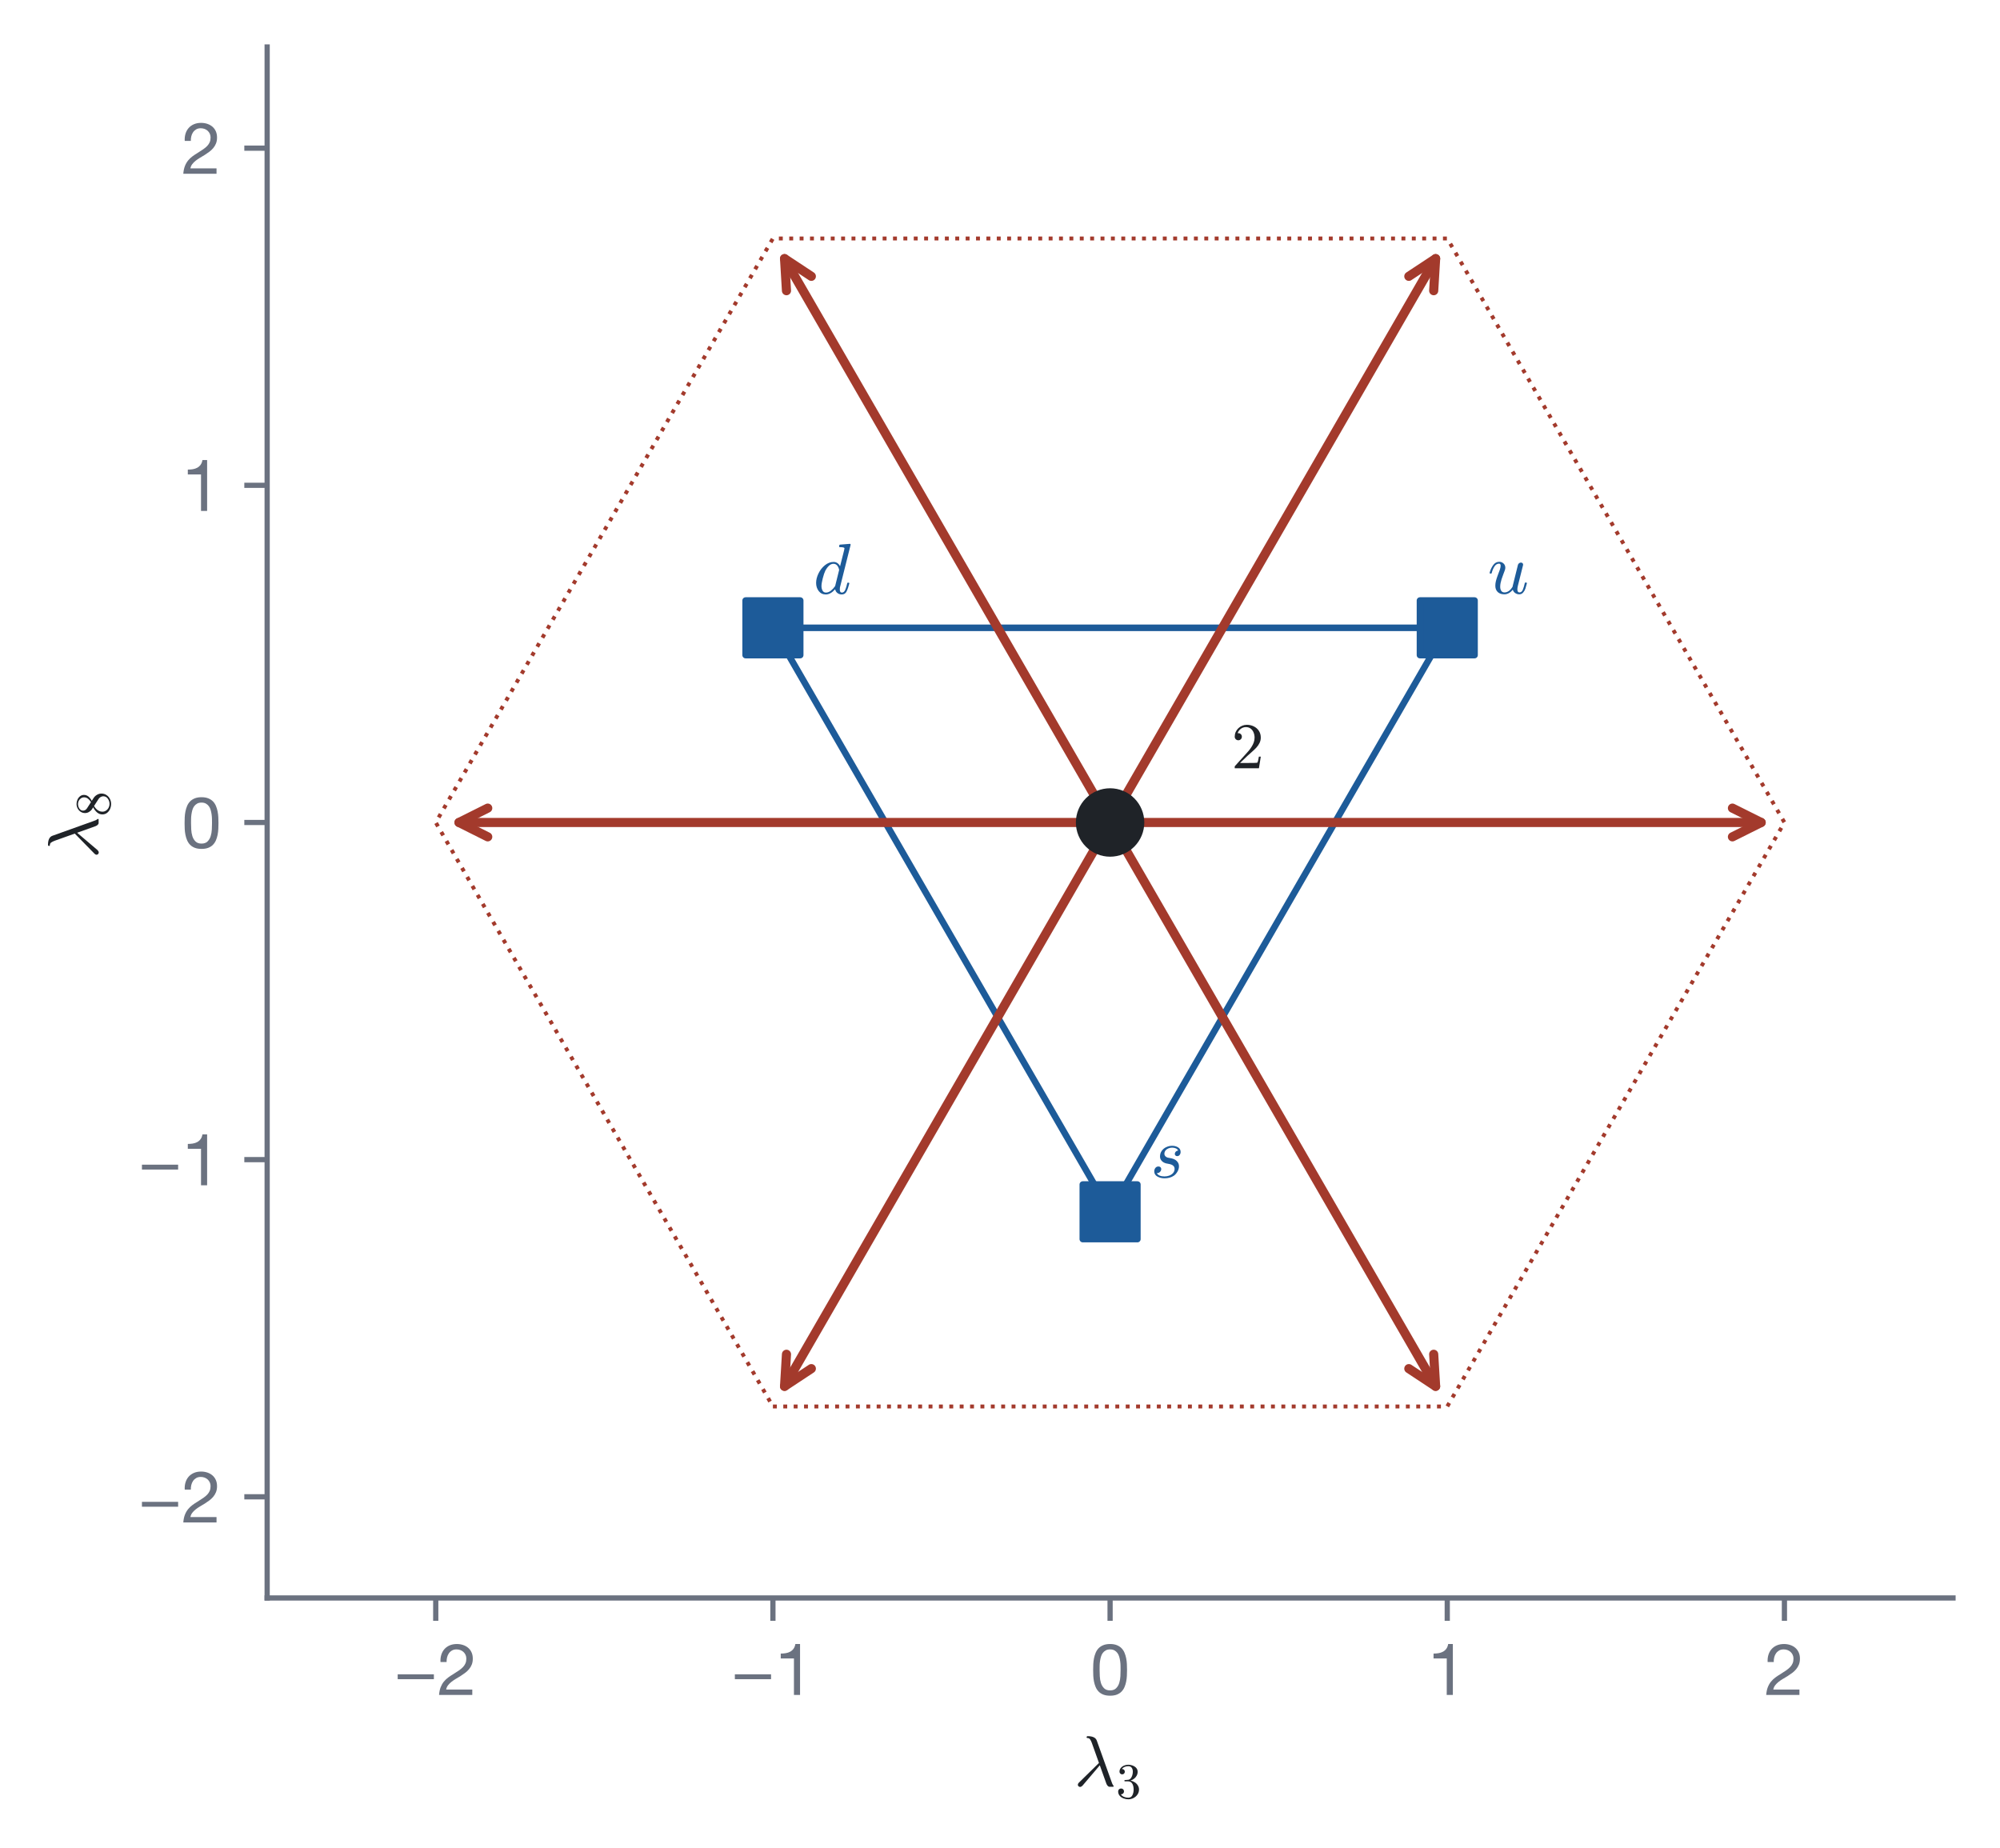
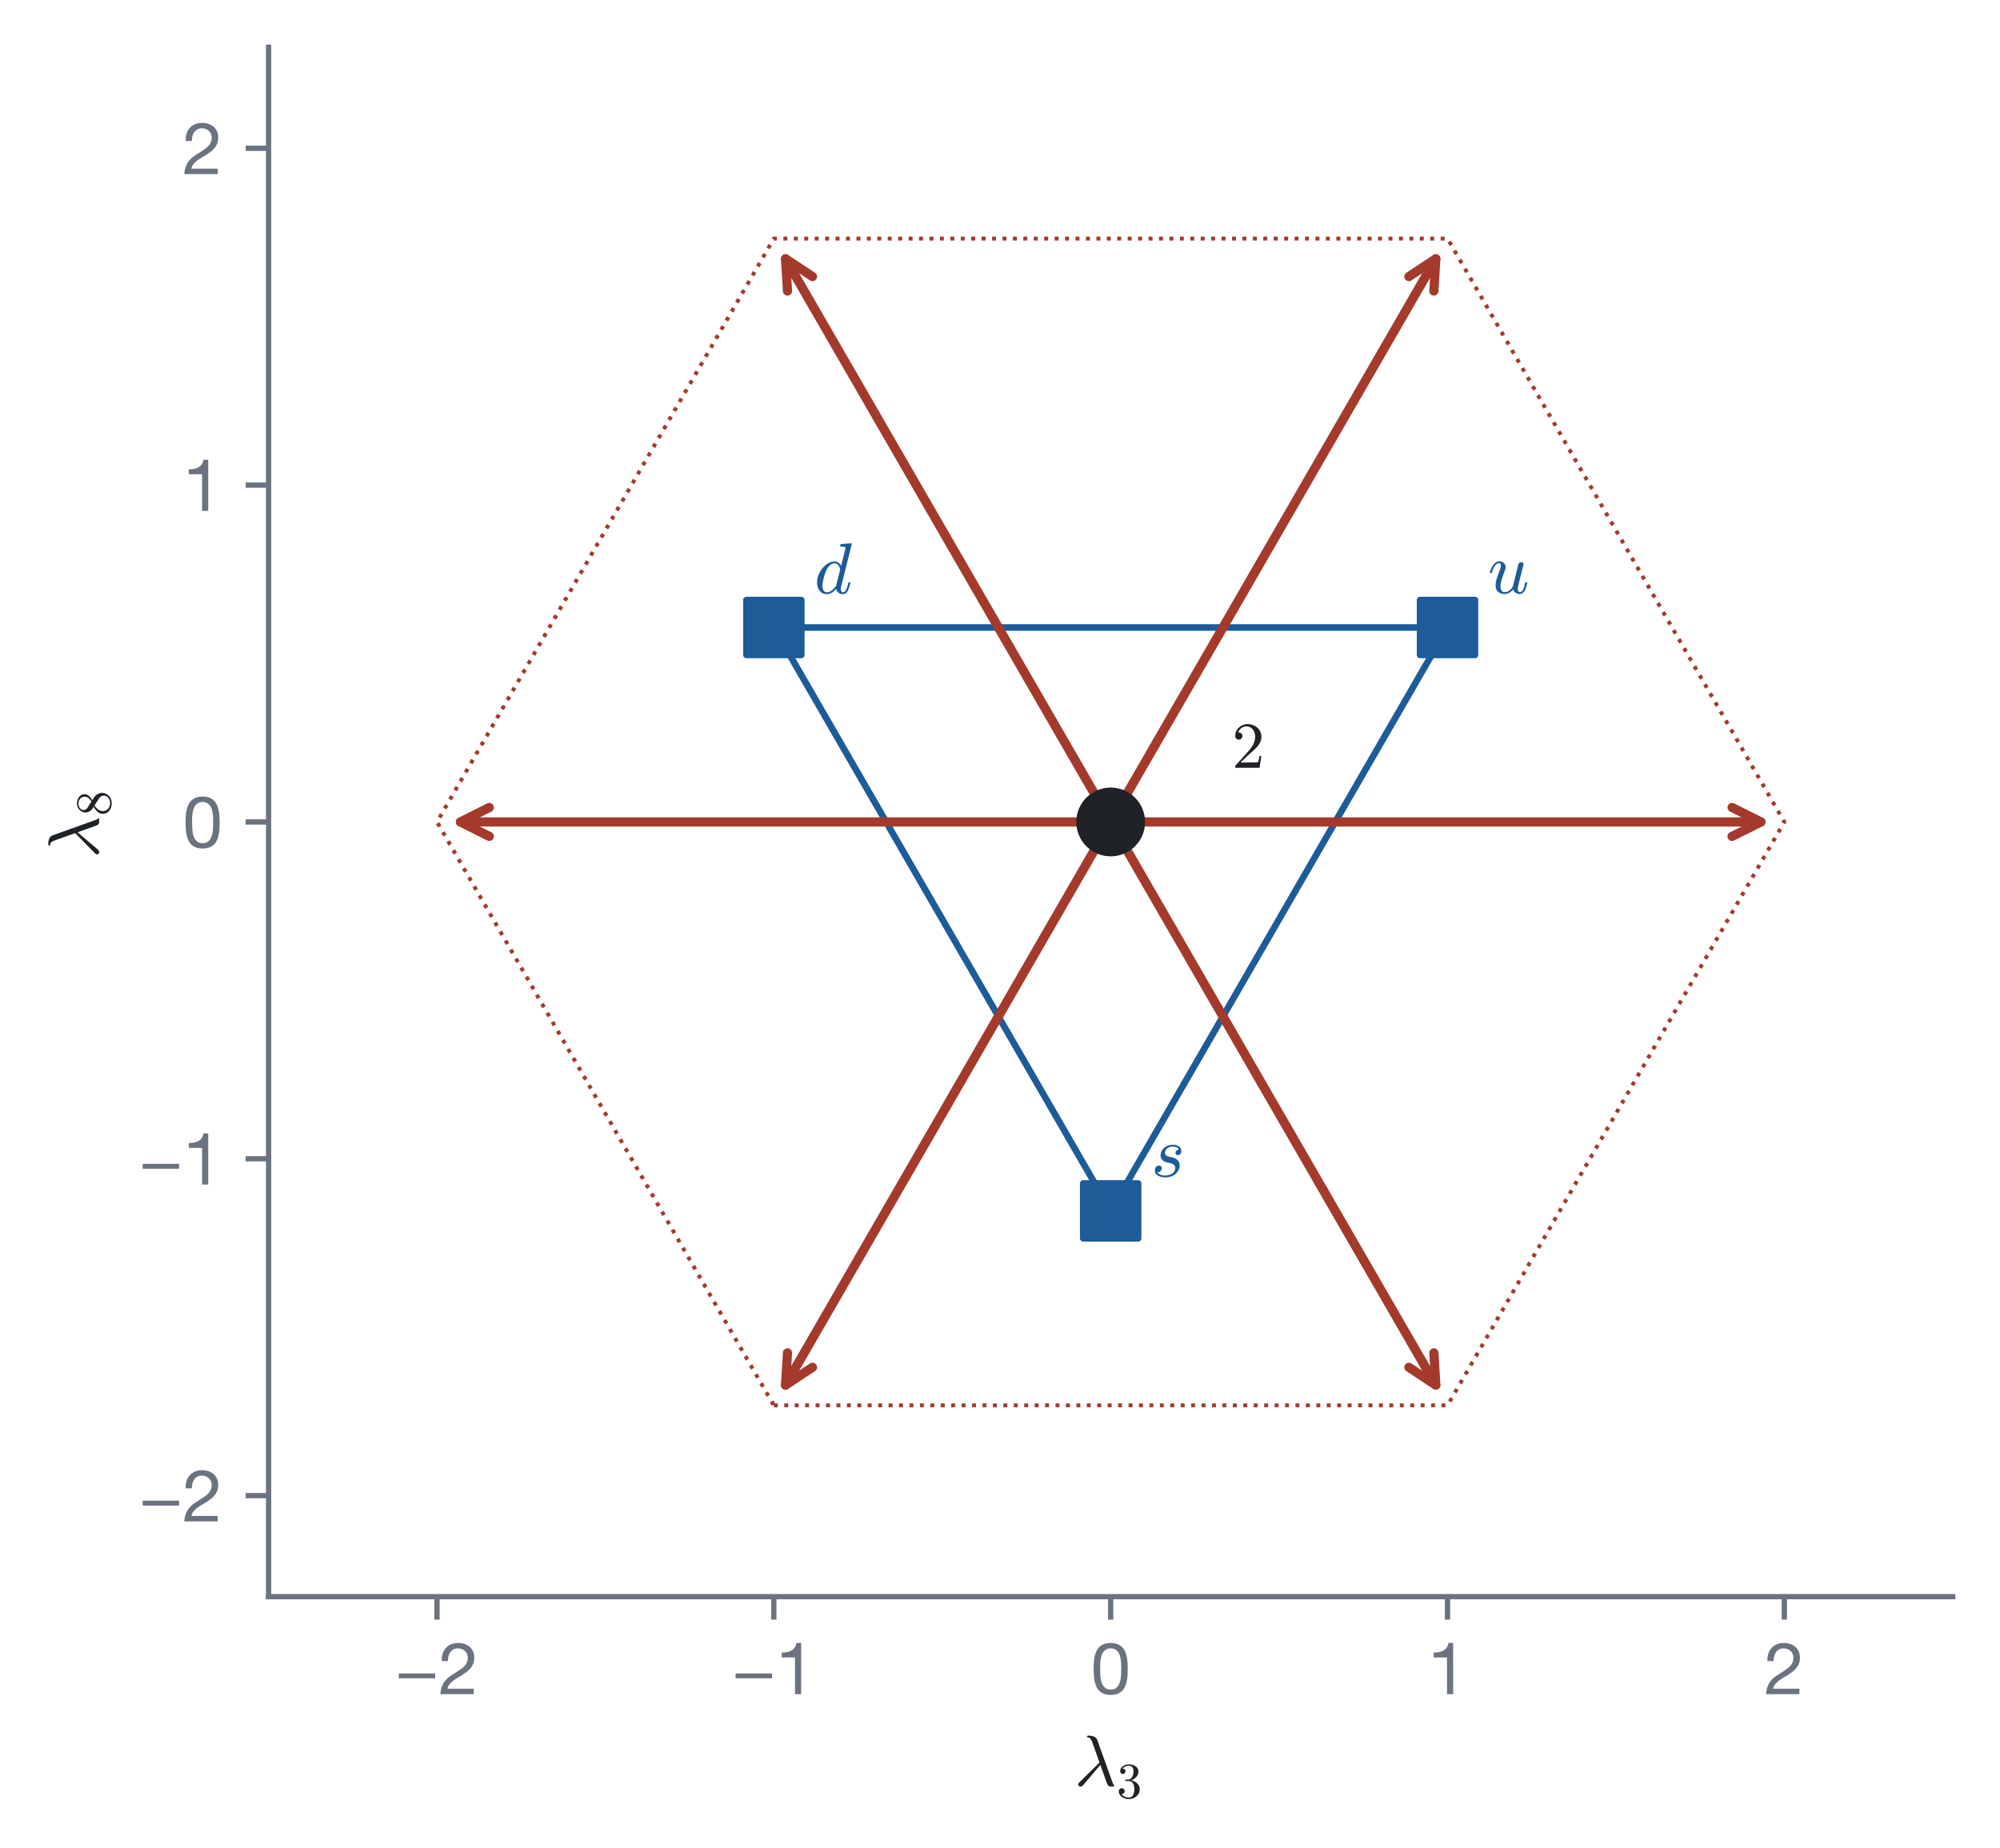
- <svg xmlns="http://www.w3.org/2000/svg" xmlns:xlink="http://www.w3.org/1999/xlink" width="306.464pt" height="283.104pt" viewBox="0 0 306.464 283.104" version="1.1">
+ <svg xmlns="http://www.w3.org/2000/svg" xmlns:xlink="http://www.w3.org/1999/xlink" width="304.817pt" height="281.589pt" viewBox="0 0 304.817 281.589" version="1.1">
  <defs>
    <style type="text/css">*{stroke-linejoin: round; stroke-linecap: butt}</style>
  </defs>
  <g id="figure_1">
    <g id="patch_1">
-       <path d="M 0 283.104  L 306.464 283.104  L 306.464 0  L 0 0  L 0 283.104  z " style="fill: none" />
+       <path d="M 0 281.589  L 304.817 281.589  L 304.817 0  L 0 0  L 0 281.589  z " style="fill: none" />
    </g>
    <g id="axes_1">
      <g id="patch_2">
-         <path d="M 40.937 244.86  L 299.264 244.86  L 299.264 7.2  L 40.937 7.2  L 40.937 244.86  z " style="fill: none" />
+         <path d="M 40.937 243.345  L 297.617 243.345  L 297.617 7.2  L 40.937 7.2  L 40.937 243.345  z " style="fill: none" />
      </g>
      <g id="matplotlib.axis_1">
        <g id="xtick_1">
          <g id="line2d_1">
            <defs>
-               <path id="mc089d7bfe3" d="M 0 0  L 0 3.5  " style="stroke: #6b7280; stroke-width: 0.8" />
-             </defs>
-             <g>
-               <use xlink:href="#mc089d7bfe3" x="66.77" y="244.86" style="fill: #6b7280; stroke: #6b7280; stroke-width: 0.8" />
+               <path id="mc91e8154c2" d="M 0 0  L 0 3.5  " style="stroke: #6b7280; stroke-width: 0.8" />
+             </defs>
+             <g>
+               <use xlink:href="#mc91e8154c2" x="66.605" y="243.345" style="fill: #6b7280; stroke: #6b7280; stroke-width: 0.8" />
            </g>
          </g>
          <g id="text_1">
-             <g style="fill: #6b7280" transform="translate(60.41232 259.7149) scale(0.11 -0.11)">
+             <g style="fill: #6b7280" transform="translate(60.24762 258.1997) scale(0.11 -0.11)">
              <defs>
                <path id="HelveticaNeue-2212" d="M 307 1837  L 307 1402  L 3533 1402  L 3533 1837  L 307 1837  z " transform="scale(0.015625)" />
                <path id="HelveticaNeue-32" d="M 282 2931  L 826 2931  Q 819 3136 867 3337  Q 915 3539 1024 3699  Q 1133 3859 1302 3958  Q 1472 4058 1709 4058  Q 1888 4058 2048 4000  Q 2208 3942 2326 3833  Q 2445 3725 2515 3574  Q 2586 3424 2586 3238  Q 2586 3002 2512 2822  Q 2438 2643 2294 2489  Q 2150 2336 1932 2185  Q 1715 2035 1427 1856  Q 1190 1715 972 1555  Q 755 1395 582 1184  Q 410 973 298 688  Q 186 403 154 0  L 3117 0  L 3117 480  L 787 480  Q 826 691 950 854  Q 1075 1018 1251 1158  Q 1427 1299 1638 1424  Q 1850 1549 2061 1677  Q 2272 1811 2470 1958  Q 2669 2106 2822 2288  Q 2976 2470 3069 2700  Q 3162 2931 3162 3232  Q 3162 3552 3050 3795  Q 2938 4038 2746 4201  Q 2554 4365 2294 4451  Q 2035 4538 1741 4538  Q 1382 4538 1100 4416  Q 819 4294 630 4080  Q 442 3866 352 3571  Q 262 3277 282 2931  z " transform="scale(0.015625)" />
              </defs>
              <use xlink:href="#HelveticaNeue-2212" />
              <use xlink:href="#HelveticaNeue-32" transform="translate(59.99999 0)" />
            </g>
          </g>
        </g>
        <g id="xtick_2">
          <g id="line2d_2">
            <g>
-               <use xlink:href="#mc089d7bfe3" x="118.435" y="244.86" style="fill: #6b7280; stroke: #6b7280; stroke-width: 0.8" />
+               <use xlink:href="#mc91e8154c2" x="117.941" y="243.345" style="fill: #6b7280; stroke: #6b7280; stroke-width: 0.8" />
            </g>
          </g>
          <g id="text_2">
-             <g style="fill: #6b7280" transform="translate(112.0776 259.7149) scale(0.11 -0.11)">
+             <g style="fill: #6b7280" transform="translate(111.5835 258.1997) scale(0.11 -0.11)">
              <defs>
                <path id="HelveticaNeue-31" d="M 2278 0  L 2278 4538  L 1862 4538  Q 1818 4282 1696 4115  Q 1574 3949 1398 3853  Q 1222 3757 1004 3721  Q 787 3686 557 3686  L 557 3251  L 1734 3251  L 1734 0  L 2278 0  z " transform="scale(0.015625)" />
              </defs>
              <use xlink:href="#HelveticaNeue-2212" />
              <use xlink:href="#HelveticaNeue-31" transform="translate(59.99999 0)" />
            </g>
          </g>
        </g>
        <g id="xtick_3">
          <g id="line2d_3">
            <g>
-               <use xlink:href="#mc089d7bfe3" x="170.101" y="244.86" style="fill: #6b7280; stroke: #6b7280; stroke-width: 0.8" />
+               <use xlink:href="#mc91e8154c2" x="169.277" y="243.345" style="fill: #6b7280; stroke: #6b7280; stroke-width: 0.8" />
            </g>
          </g>
          <g id="text_3">
-             <g style="fill: #6b7280" transform="translate(167.0428 259.7149) scale(0.11 -0.11)">
+             <g style="fill: #6b7280" transform="translate(166.2193 258.1997) scale(0.11 -0.11)">
              <defs>
                <path id="HelveticaNeue-30" d="M 845 2234  Q 845 2400 848 2601  Q 851 2803 880 3004  Q 909 3206 963 3398  Q 1018 3590 1123 3734  Q 1229 3878 1389 3968  Q 1549 4058 1779 4058  Q 2010 4058 2170 3968  Q 2330 3878 2435 3734  Q 2541 3590 2595 3398  Q 2650 3206 2678 3004  Q 2707 2803 2710 2601  Q 2714 2400 2714 2234  Q 2714 1978 2698 1661  Q 2682 1344 2595 1065  Q 2509 787 2317 595  Q 2125 403 1779 403  Q 1434 403 1242 595  Q 1050 787 963 1065  Q 877 1344 861 1661  Q 845 1978 845 2234  z M 269 2227  Q 269 1978 281 1709  Q 294 1440 345 1184  Q 397 928 493 701  Q 589 474 755 301  Q 922 128 1174 29  Q 1427 -70 1779 -70  Q 2138 -70 2387 29  Q 2637 128 2803 301  Q 2970 474 3066 701  Q 3162 928 3213 1184  Q 3264 1440 3277 1709  Q 3290 1978 3290 2227  Q 3290 2477 3277 2745  Q 3264 3014 3213 3270  Q 3162 3526 3066 3756  Q 2970 3987 2803 4160  Q 2637 4333 2384 4435  Q 2131 4538 1779 4538  Q 1427 4538 1174 4435  Q 922 4333 755 4160  Q 589 3987 493 3756  Q 397 3526 345 3270  Q 294 3014 281 2745  Q 269 2477 269 2227  z " transform="scale(0.015625)" />
              </defs>
              <use xlink:href="#HelveticaNeue-30" />
            </g>
          </g>
        </g>
        <g id="xtick_4">
          <g id="line2d_4">
            <g>
-               <use xlink:href="#mc089d7bfe3" x="221.766" y="244.86" style="fill: #6b7280; stroke: #6b7280; stroke-width: 0.8" />
+               <use xlink:href="#mc91e8154c2" x="220.613" y="243.345" style="fill: #6b7280; stroke: #6b7280; stroke-width: 0.8" />
            </g>
          </g>
          <g id="text_4">
-             <g style="fill: #6b7280" transform="translate(218.7081 259.7149) scale(0.11 -0.11)">
+             <g style="fill: #6b7280" transform="translate(217.5552 258.1997) scale(0.11 -0.11)">
              <use xlink:href="#HelveticaNeue-31" />
            </g>
          </g>
        </g>
        <g id="xtick_5">
          <g id="line2d_5">
            <g>
-               <use xlink:href="#mc089d7bfe3" x="273.431" y="244.86" style="fill: #6b7280; stroke: #6b7280; stroke-width: 0.8" />
+               <use xlink:href="#mc91e8154c2" x="271.949" y="243.345" style="fill: #6b7280; stroke: #6b7280; stroke-width: 0.8" />
            </g>
          </g>
          <g id="text_5">
-             <g style="fill: #6b7280" transform="translate(270.3734 259.7149) scale(0.11 -0.11)">
+             <g style="fill: #6b7280" transform="translate(268.8911 258.1997) scale(0.11 -0.11)">
              <use xlink:href="#HelveticaNeue-32" />
            </g>
          </g>
        </g>
        <g id="text_6">
-           <g style="fill: #1f2328" transform="translate(164.6005 273.7369) scale(0.11 -0.11)">
+           <g style="fill: #1f2328" transform="translate(163.777 272.2217) scale(0.11 -0.11)">
            <defs>
              <path id="Cmmi10-b8" d="M 325 109  Q 325 203 409 288  L 2209 2053  L 1575 3834  Q 1500 4038 1417 4156  Q 1334 4275 1178 4275  Q 1106 4275 1106 4359  Q 1113 4397 1138 4419  Q 1163 4441 1203 4441  Q 1875 4441 2016 4044  L 3316 416  Q 3400 144 3488 50  Q 3519 3 3519 -13  Q 3519 -72 3469 -72  L 3122 -72  Q 2963 -25 2869 206  L 2284 1844  L 738 25  Q 622 -84 531 -84  Q 450 -84 387 -28  Q 325 28 325 109  z " transform="scale(0.015625)" />
              <path id="Cmr10-33" d="M 609 494  Q 759 275 1012 169  Q 1266 63 1556 63  Q 1928 63 2084 380  Q 2241 697 2241 1100  Q 2241 1281 2208 1462  Q 2175 1644 2097 1800  Q 2019 1956 1883 2050  Q 1747 2144 1550 2144  L 1125 2144  Q 1069 2144 1069 2203  L 1069 2259  Q 1069 2309 1125 2309  L 1478 2338  Q 1703 2338 1851 2506  Q 2000 2675 2069 2917  Q 2138 3159 2138 3378  Q 2138 3684 1994 3881  Q 1850 4078 1556 4078  Q 1313 4078 1091 3986  Q 869 3894 738 3706  Q 750 3709 759 3711  Q 769 3713 781 3713  Q 925 3713 1022 3613  Q 1119 3513 1119 3372  Q 1119 3234 1022 3134  Q 925 3034 781 3034  Q 641 3034 541 3134  Q 441 3234 441 3372  Q 441 3647 606 3850  Q 772 4053 1033 4158  Q 1294 4263 1556 4263  Q 1750 4263 1965 4205  Q 2181 4147 2356 4039  Q 2531 3931 2642 3762  Q 2753 3594 2753 3378  Q 2753 3109 2633 2881  Q 2513 2653 2303 2487  Q 2094 2322 1844 2241  Q 2122 2188 2372 2031  Q 2622 1875 2773 1631  Q 2925 1388 2925 1106  Q 2925 753 2731 467  Q 2538 181 2222 20  Q 1906 -141 1556 -141  Q 1256 -141 954 -26  Q 653 88 461 316  Q 269 544 269 863  Q 269 1022 375 1128  Q 481 1234 641 1234  Q 744 1234 830 1186  Q 916 1138 964 1050  Q 1013 963 1013 863  Q 1013 706 903 600  Q 794 494 641 494  L 609 494  z " transform="scale(0.015625)" />
            </defs>
            <use xlink:href="#Cmmi10-b8" transform="translate(0 0.609375)" />
            <use xlink:href="#Cmr10-33" transform="translate(58.30078 -16.39688) scale(0.7)" />
          </g>
        </g>
      </g>
      <g id="matplotlib.axis_2">
        <g id="ytick_1">
          <g id="line2d_6">
            <defs>
-               <path id="me1c464860a" d="M 0 0  L -3.5 0  " style="stroke: #6b7280; stroke-width: 0.8" />
-             </defs>
-             <g>
-               <use xlink:href="#me1c464860a" x="40.937" y="229.361" style="fill: #6b7280; stroke: #6b7280; stroke-width: 0.8" />
+               <path id="ma5cd8149c4" d="M 0 0  L -3.5 0  " style="stroke: #6b7280; stroke-width: 0.8" />
+             </defs>
+             <g>
+               <use xlink:href="#ma5cd8149c4" x="40.937" y="227.944" style="fill: #6b7280; stroke: #6b7280; stroke-width: 0.8" />
            </g>
          </g>
          <g id="text_7">
-             <g style="fill: #6b7280" transform="translate(21.22203 233.288) scale(0.11 -0.11)">
+             <g style="fill: #6b7280" transform="translate(21.22203 231.8716) scale(0.11 -0.11)">
              <use xlink:href="#HelveticaNeue-2212" />
              <use xlink:href="#HelveticaNeue-32" transform="translate(59.99999 0)" />
            </g>
          </g>
        </g>
        <g id="ytick_2">
          <g id="line2d_7">
            <g>
-               <use xlink:href="#me1c464860a" x="40.937" y="177.695" style="fill: #6b7280; stroke: #6b7280; stroke-width: 0.8" />
+               <use xlink:href="#ma5cd8149c4" x="40.937" y="176.608" style="fill: #6b7280; stroke: #6b7280; stroke-width: 0.8" />
            </g>
          </g>
          <g id="text_8">
-             <g style="fill: #6b7280" transform="translate(21.22203 181.6227) scale(0.11 -0.11)">
+             <g style="fill: #6b7280" transform="translate(21.22203 180.5357) scale(0.11 -0.11)">
              <use xlink:href="#HelveticaNeue-2212" />
              <use xlink:href="#HelveticaNeue-31" transform="translate(59.99999 0)" />
            </g>
          </g>
        </g>
        <g id="ytick_3">
          <g id="line2d_8">
            <g>
-               <use xlink:href="#me1c464860a" x="40.937" y="126.03" style="fill: #6b7280; stroke: #6b7280; stroke-width: 0.8" />
+               <use xlink:href="#ma5cd8149c4" x="40.937" y="125.272" style="fill: #6b7280; stroke: #6b7280; stroke-width: 0.8" />
            </g>
          </g>
          <g id="text_9">
-             <g style="fill: #6b7280" transform="translate(27.82203 129.9574) scale(0.11 -0.11)">
+             <g style="fill: #6b7280" transform="translate(27.82203 129.1998) scale(0.11 -0.11)">
              <use xlink:href="#HelveticaNeue-30" />
            </g>
          </g>
        </g>
        <g id="ytick_4">
          <g id="line2d_9">
            <g>
-               <use xlink:href="#me1c464860a" x="40.937" y="74.365" style="fill: #6b7280; stroke: #6b7280; stroke-width: 0.8" />
+               <use xlink:href="#ma5cd8149c4" x="40.937" y="73.937" style="fill: #6b7280; stroke: #6b7280; stroke-width: 0.8" />
            </g>
          </g>
          <g id="text_10">
-             <g style="fill: #6b7280" transform="translate(27.82203 78.29219) scale(0.11 -0.11)">
+             <g style="fill: #6b7280" transform="translate(27.82203 77.86396) scale(0.11 -0.11)">
              <use xlink:href="#HelveticaNeue-31" />
            </g>
          </g>
        </g>
        <g id="ytick_5">
          <g id="line2d_10">
            <g>
-               <use xlink:href="#me1c464860a" x="40.937" y="22.7" style="fill: #6b7280; stroke: #6b7280; stroke-width: 0.8" />
+               <use xlink:href="#ma5cd8149c4" x="40.937" y="22.601" style="fill: #6b7280; stroke: #6b7280; stroke-width: 0.8" />
            </g>
          </g>
          <g id="text_11">
-             <g style="fill: #6b7280" transform="translate(27.82203 26.62692) scale(0.11 -0.11)">
+             <g style="fill: #6b7280" transform="translate(27.82203 26.5281) scale(0.11 -0.11)">
              <use xlink:href="#HelveticaNeue-32" />
            </g>
          </g>
        </g>
        <g id="text_12">
-           <g style="fill: #1f2328" transform="translate(15.05469 131.5301) rotate(-90) scale(0.11 -0.11)">
+           <g style="fill: #1f2328" transform="translate(15.05469 130.7725) rotate(-90) scale(0.11 -0.11)">
            <defs>
              <path id="Cmr10-38" d="M 269 972  Q 269 1356 522 1651  Q 775 1947 1172 2144  L 934 2297  Q 716 2441 578 2680  Q 441 2919 441 3181  Q 441 3488 602 3734  Q 763 3981 1030 4122  Q 1297 4263 1600 4263  Q 1884 4263 2148 4147  Q 2413 4031 2583 3815  Q 2753 3600 2753 3303  Q 2753 3088 2651 2903  Q 2550 2719 2373 2572  Q 2197 2425 1997 2322  L 2363 2088  Q 2616 1922 2770 1653  Q 2925 1384 2925 1088  Q 2925 741 2739 456  Q 2553 172 2247 15  Q 1941 -141 1600 -141  Q 1269 -141 961 -6  Q 653 128 461 383  Q 269 638 269 972  z M 616 972  Q 616 719 755 509  Q 894 300 1122 181  Q 1350 63 1600 63  Q 1972 63 2275 280  Q 2578 497 2578 856  Q 2578 978 2529 1098  Q 2481 1219 2395 1317  Q 2309 1416 2203 1478  L 1344 2034  Q 1144 1928 976 1765  Q 809 1603 712 1400  Q 616 1197 616 972  z M 1056 2925  L 1831 2425  Q 2100 2581 2272 2803  Q 2444 3025 2444 3303  Q 2444 3519 2323 3698  Q 2203 3878 2009 3978  Q 1816 4078 1594 4078  Q 1400 4078 1203 4003  Q 1006 3928 878 3779  Q 750 3631 750 3431  Q 750 3131 1056 2925  z " transform="scale(0.015625)" />
            </defs>
            <use xlink:href="#Cmmi10-b8" transform="translate(0 0.609375)" />
            <use xlink:href="#Cmr10-38" transform="translate(58.30078 -16.39688) scale(0.7)" />
          </g>
        </g>
      </g>
      <g id="line2d_11">
-         <path d="M 118.435 215.517  L 221.766 215.517  L 273.431 126.03  L 221.766 36.543  L 118.435 36.543  L 66.77 126.03  L 118.435 215.517  " clip-path="url(#p178f17829a)" style="fill: none; stroke-dasharray: 0.6,0.99; stroke-dashoffset: 0; stroke: #a33a2c; stroke-width: 0.6" />
+         <path d="M 117.941 214.189  L 220.613 214.189  L 271.949 125.272  L 220.613 36.356  L 117.941 36.356  L 66.605 125.272  L 117.941 214.189  " clip-path="url(#p076cbfaf4c)" style="fill: none; stroke-dasharray: 0.6,0.99; stroke-dashoffset: 0; stroke: #a33a2c; stroke-width: 0.6" />
      </g>
      <g id="line2d_12">
-         <path d="M 170.101 185.688  L 221.766 96.201  L 118.435 96.201  L 170.101 185.688  " clip-path="url(#p178f17829a)" style="fill: none; stroke: #1d5b99; stroke-linecap: square" />
+         <path d="M 169.277 184.55  L 220.613 95.634  L 117.941 95.634  L 169.277 184.55  " clip-path="url(#p076cbfaf4c)" style="fill: none; stroke: #1d5b99; stroke-linecap: square" />
      </g>
      <g id="patch_3">
-         <path d="M 40.937 244.86  L 40.937 7.2  " style="fill: none; stroke: #6b7280; stroke-width: 0.8; stroke-linejoin: miter; stroke-linecap: square" />
+         <path d="M 40.937 243.345  L 40.937 7.2  " style="fill: none; stroke: #6b7280; stroke-width: 0.8; stroke-linejoin: miter; stroke-linecap: square" />
      </g>
      <g id="patch_4">
-         <path d="M 40.937 244.86  L 299.264 244.86  " style="fill: none; stroke: #6b7280; stroke-width: 0.8; stroke-linejoin: miter; stroke-linecap: square" />
+         <path d="M 40.937 243.345  L 297.617 243.345  " style="fill: none; stroke: #6b7280; stroke-width: 0.8; stroke-linejoin: miter; stroke-linecap: square" />
      </g>
      <g id="patch_5">
-         <path d="M 171.102 124.296  Q 195.934 81.286 219.983 39.631  " style="fill: none; stroke: #a33a2c; stroke-width: 1.4; stroke-linecap: round" />
-         <path d="M 215.878 42.342  L 219.983 39.631  L 219.688 44.542  " style="fill: none; stroke: #a33a2c; stroke-width: 1.4; stroke-linecap: round" />
+         <path d="M 170.278 123.539  Q 194.945 80.813 218.83 39.444  " style="fill: none; stroke: #a33a2c; stroke-width: 1.4; stroke-linecap: round" />
+         <path d="M 214.725 42.154  L 218.83 39.444  L 218.535 44.354  " style="fill: none; stroke: #a33a2c; stroke-width: 1.4; stroke-linecap: round" />
      </g>
      <g id="patch_6">
-         <path d="M 169.099 124.296  Q 144.267 81.286 120.218 39.631  " style="fill: none; stroke: #a33a2c; stroke-width: 1.4; stroke-linecap: round" />
-         <path d="M 120.513 44.542  L 120.218 39.631  L 124.323 42.342  " style="fill: none; stroke: #a33a2c; stroke-width: 1.4; stroke-linecap: round" />
+         <path d="M 168.276 123.539  Q 143.609 80.813 119.724 39.444  " style="fill: none; stroke: #a33a2c; stroke-width: 1.4; stroke-linecap: round" />
+         <path d="M 120.019 44.354  L 119.724 39.444  L 123.829 42.154  " style="fill: none; stroke: #a33a2c; stroke-width: 1.4; stroke-linecap: round" />
      </g>
      <g id="patch_7">
-         <path d="M 172.103 126.03  Q 221.767 126.03 269.865 126.03  " style="fill: none; stroke: #a33a2c; stroke-width: 1.4; stroke-linecap: round" />
-         <path d="M 265.465 123.83  L 269.865 126.03  L 265.465 128.23  " style="fill: none; stroke: #a33a2c; stroke-width: 1.4; stroke-linecap: round" />
+         <path d="M 171.279 125.272  Q 220.614 125.272 268.383 125.272  " style="fill: none; stroke: #a33a2c; stroke-width: 1.4; stroke-linecap: round" />
+         <path d="M 263.983 123.072  L 268.383 125.272  L 263.983 127.472  " style="fill: none; stroke: #a33a2c; stroke-width: 1.4; stroke-linecap: round" />
      </g>
      <g id="patch_8">
-         <path d="M 168.098 126.03  Q 118.434 126.03 70.336 126.03  " style="fill: none; stroke: #a33a2c; stroke-width: 1.4; stroke-linecap: round" />
-         <path d="M 74.736 128.23  L 70.336 126.03  L 74.736 123.83  " style="fill: none; stroke: #a33a2c; stroke-width: 1.4; stroke-linecap: round" />
+         <path d="M 167.275 125.272  Q 117.94 125.272 70.171 125.272  " style="fill: none; stroke: #a33a2c; stroke-width: 1.4; stroke-linecap: round" />
+         <path d="M 74.571 127.472  L 70.171 125.272  L 74.571 123.072  " style="fill: none; stroke: #a33a2c; stroke-width: 1.4; stroke-linecap: round" />
      </g>
      <g id="patch_9">
-         <path d="M 171.102 127.764  Q 195.934 170.774 219.983 212.429  " style="fill: none; stroke: #a33a2c; stroke-width: 1.4; stroke-linecap: round" />
-         <path d="M 219.688 207.518  L 219.983 212.429  L 215.878 209.718  " style="fill: none; stroke: #a33a2c; stroke-width: 1.4; stroke-linecap: round" />
+         <path d="M 170.278 127.006  Q 194.945 169.732 218.83 211.101  " style="fill: none; stroke: #a33a2c; stroke-width: 1.4; stroke-linecap: round" />
+         <path d="M 218.535 206.191  L 218.83 211.101  L 214.725 208.391  " style="fill: none; stroke: #a33a2c; stroke-width: 1.4; stroke-linecap: round" />
      </g>
      <g id="patch_10">
-         <path d="M 169.099 127.764  Q 144.267 170.774 120.218 212.429  " style="fill: none; stroke: #a33a2c; stroke-width: 1.4; stroke-linecap: round" />
-         <path d="M 124.323 209.718  L 120.218 212.429  L 120.513 207.518  " style="fill: none; stroke: #a33a2c; stroke-width: 1.4; stroke-linecap: round" />
+         <path d="M 168.276 127.006  Q 143.609 169.732 119.724 211.101  " style="fill: none; stroke: #a33a2c; stroke-width: 1.4; stroke-linecap: round" />
+         <path d="M 123.829 208.391  L 119.724 211.101  L 120.019 206.191  " style="fill: none; stroke: #a33a2c; stroke-width: 1.4; stroke-linecap: round" />
      </g>
      <g id="PathCollection_1">
        <defs>
-           <path id="mb9622bd3b1" d="M -4.183 4.183  L 4.183 4.183  L 4.183 -4.183  L -4.183 -4.183  z " style="stroke: #1d5b99" />
+           <path id="m4a1e924e84" d="M -4.183 4.183  L 4.183 4.183  L 4.183 -4.183  L -4.183 -4.183  z " style="stroke: #1d5b99" />
        </defs>
-         <g clip-path="url(#p178f17829a)">
-           <use xlink:href="#mb9622bd3b1" x="221.766" y="96.201" style="fill: #1d5b99; stroke: #1d5b99" />
-           <use xlink:href="#mb9622bd3b1" x="118.435" y="96.201" style="fill: #1d5b99; stroke: #1d5b99" />
-           <use xlink:href="#mb9622bd3b1" x="170.101" y="185.688" style="fill: #1d5b99; stroke: #1d5b99" />
+         <g clip-path="url(#p076cbfaf4c)">
+           <use xlink:href="#m4a1e924e84" x="220.613" y="95.634" style="fill: #1d5b99; stroke: #1d5b99" />
+           <use xlink:href="#m4a1e924e84" x="117.941" y="95.634" style="fill: #1d5b99; stroke: #1d5b99" />
+           <use xlink:href="#m4a1e924e84" x="169.277" y="184.55" style="fill: #1d5b99; stroke: #1d5b99" />
        </g>
      </g>
      <g id="text_13">
-         <g style="fill: #1f2328" transform="translate(188.7 117.7637) scale(0.1 -0.1)">
+         <g style="fill: #1f2328" transform="translate(187.7579 117.0587) scale(0.1 -0.1)">
          <defs>
            <path id="Cmr10-32" d="M 319 0  L 319 172  Q 319 188 331 206  L 1325 1306  Q 1550 1550 1690 1715  Q 1831 1881 1968 2097  Q 2106 2313 2186 2536  Q 2266 2759 2266 3009  Q 2266 3272 2169 3511  Q 2072 3750 1880 3894  Q 1688 4038 1416 4038  Q 1138 4038 916 3870  Q 694 3703 603 3438  Q 628 3444 672 3444  Q 816 3444 917 3347  Q 1019 3250 1019 3097  Q 1019 2950 917 2848  Q 816 2747 672 2747  Q 522 2747 420 2851  Q 319 2956 319 3097  Q 319 3338 409 3548  Q 500 3759 670 3923  Q 841 4088 1055 4175  Q 1269 4263 1509 4263  Q 1875 4263 2190 4108  Q 2506 3953 2690 3670  Q 2875 3388 2875 3009  Q 2875 2731 2753 2481  Q 2631 2231 2440 2026  Q 2250 1822 1953 1562  Q 1656 1303 1563 1216  L 838 519  L 1453 519  Q 1906 519 2211 526  Q 2516 534 2534 550  Q 2609 631 2688 1141  L 2875 1141  L 2694 0  L 319 0  z " transform="scale(0.015625)" />
          </defs>
          <use xlink:href="#Cmr10-32" transform="translate(0 0.390625)" />
        </g>
      </g>
      <g id="text_14">
-         <g style="fill: #1d5b99" transform="translate(227.9656 91.03462) scale(0.11 -0.11)">
+         <g style="fill: #1d5b99" transform="translate(226.7732 90.50012) scale(0.11 -0.11)">
          <defs>
            <path id="Cmmi10-75" d="M 678 697  Q 678 906 734 1126  Q 791 1347 892 1617  Q 994 1888 1069 2088  Q 1153 2322 1153 2472  Q 1153 2663 1013 2663  Q 759 2663 595 2402  Q 431 2141 353 1819  Q 341 1778 300 1778  L 225 1778  Q 172 1778 172 1838  L 172 1856  Q 275 2238 487 2533  Q 700 2828 1025 2828  Q 1253 2828 1411 2678  Q 1569 2528 1569 2297  Q 1569 2178 1516 2047  Q 1488 1969 1388 1706  Q 1288 1444 1234 1272  Q 1181 1100 1147 934  Q 1113 769 1113 603  Q 1113 391 1203 244  Q 1294 97 1497 97  Q 1906 97 2216 603  Q 2222 628 2226 651  Q 2231 675 2234 697  L 2694 2553  Q 2716 2638 2794 2698  Q 2872 2759 2963 2759  Q 3041 2759 3098 2709  Q 3156 2659 3156 2578  Q 3156 2541 3150 2528  L 2688 684  Q 2644 494 2644 372  Q 2644 97 2828 97  Q 3034 97 3136 351  Q 3238 606 3309 941  Q 3322 978 3359 978  L 3438 978  Q 3463 978 3478 956  Q 3494 934 3494 916  Q 3425 641 3361 444  Q 3297 247 3159 87  Q 3022 -72 2816 -72  Q 2613 -72 2452 39  Q 2291 150 2234 341  Q 2088 153 1894 40  Q 1700 -72 1484 -72  Q 1116 -72 897 129  Q 678 331 678 697  z " transform="scale(0.015625)" />
          </defs>
          <use xlink:href="#Cmmi10-75" transform="translate(0 0.8125)" />
        </g>
      </g>
      <g id="text_15">
-         <g style="fill: #1d5b99" transform="translate(124.6351 91.03462) scale(0.11 -0.11)">
+         <g style="fill: #1d5b99" transform="translate(124.1014 90.50012) scale(0.11 -0.11)">
          <defs>
            <path id="Cmmi10-64" d="M 1113 -72  Q 709 -72 476 233  Q 244 538 244 953  Q 244 1363 456 1803  Q 669 2244 1030 2536  Q 1391 2828 1806 2828  Q 1994 2828 2145 2723  Q 2297 2619 2381 2444  L 2741 3872  Q 2766 3981 2772 4044  Q 2772 4147 2356 4147  Q 2291 4147 2291 4231  Q 2294 4247 2305 4287  Q 2316 4328 2333 4350  Q 2350 4372 2381 4372  L 3244 4441  Q 3322 4441 3322 4359  L 2400 678  Q 2356 572 2356 372  Q 2356 97 2541 97  Q 2741 97 2845 351  Q 2950 606 3022 941  Q 3034 978 3072 978  L 3150 978  Q 3175 978 3190 956  Q 3206 934 3206 916  Q 3094 469 2961 198  Q 2828 -72 2528 -72  Q 2313 -72 2147 54  Q 1981 181 1941 391  Q 1528 -72 1113 -72  z M 1119 97  Q 1350 97 1567 270  Q 1784 444 1941 678  Q 1947 684 1947 703  L 2297 2113  Q 2259 2338 2131 2500  Q 2003 2663 1791 2663  Q 1575 2663 1389 2486  Q 1203 2309 1075 2069  Q 950 1813 836 1366  Q 722 919 722 672  Q 722 450 817 273  Q 913 97 1119 97  z " transform="scale(0.015625)" />
          </defs>
          <use xlink:href="#Cmmi10-64" transform="translate(0 0.609375)" />
        </g>
      </g>
      <g id="text_16">
-         <g style="fill: #1d5b99" transform="translate(176.3003 180.5215) scale(0.11 -0.11)">
+         <g style="fill: #1d5b99" transform="translate(175.4373 179.4164) scale(0.11 -0.11)">
          <defs>
            <path id="Cmmi10-73" d="M 556 391  Q 728 97 1247 97  Q 1472 97 1675 173  Q 1878 250 2011 403  Q 2144 556 2144 775  Q 2144 941 2025 1047  Q 1906 1153 1734 1191  L 1388 1259  Q 1150 1319 997 1481  Q 844 1644 844 1875  Q 844 2159 998 2378  Q 1153 2597 1406 2712  Q 1659 2828 1931 2828  Q 2222 2828 2451 2689  Q 2681 2550 2681 2278  Q 2681 2131 2598 2018  Q 2516 1906 2369 1906  Q 2284 1906 2223 1961  Q 2163 2016 2163 2100  Q 2163 2175 2205 2245  Q 2247 2316 2317 2358  Q 2388 2400 2463 2400  Q 2406 2538 2251 2600  Q 2097 2663 1919 2663  Q 1756 2663 1593 2597  Q 1431 2531 1332 2404  Q 1234 2278 1234 2106  Q 1234 1991 1315 1903  Q 1397 1816 1516 1778  L 1888 1703  Q 2066 1666 2214 1570  Q 2363 1475 2448 1329  Q 2534 1184 2534 997  Q 2534 759 2401 528  Q 2269 297 2075 159  Q 1734 -72 1241 -72  Q 900 -72 615 84  Q 331 241 331 550  Q 331 725 432 854  Q 534 984 709 984  Q 813 984 883 921  Q 953 859 953 756  Q 953 609 843 500  Q 734 391 588 391  L 556 391  z " transform="scale(0.015625)" />
          </defs>
          <use xlink:href="#Cmmi10-73" transform="translate(0 0.8125)" />
        </g>
      </g>
      <g id="PathCollection_2">
        <defs>
-           <path id="m38a2df20a3" d="M 0 4.743  C 1.258 4.743 2.465 4.244 3.354 3.354  C 4.244 2.465 4.743 1.258 4.743 0  C 4.743 -1.258 4.244 -2.465 3.354 -3.354  C 2.465 -4.244 1.258 -4.743 0 -4.743  C -1.258 -4.743 -2.465 -4.244 -3.354 -3.354  C -4.244 -2.465 -4.743 -1.258 -4.743 0  C -4.743 1.258 -4.244 2.465 -3.354 3.354  C -2.465 4.244 -1.258 4.743 0 4.743  z " style="stroke: #1f2328" />
+           <path id="mab2786332d" d="M 0 4.743  C 1.258 4.743 2.465 4.244 3.354 3.354  C 4.244 2.465 4.743 1.258 4.743 0  C 4.743 -1.258 4.244 -2.465 3.354 -3.354  C 2.465 -4.244 1.258 -4.743 0 -4.743  C -1.258 -4.743 -2.465 -4.244 -3.354 -3.354  C -4.244 -2.465 -4.743 -1.258 -4.743 0  C -4.743 1.258 -4.244 2.465 -3.354 3.354  C -2.465 4.244 -1.258 4.743 0 4.743  z " style="stroke: #1f2328" />
        </defs>
-         <g clip-path="url(#p178f17829a)">
-           <use xlink:href="#m38a2df20a3" x="170.101" y="126.03" style="fill: #1f2328; stroke: #1f2328" />
+         <g clip-path="url(#p076cbfaf4c)">
+           <use xlink:href="#mab2786332d" x="169.277" y="125.272" style="fill: #1f2328; stroke: #1f2328" />
        </g>
      </g>
    </g>
  </g>
  <defs>
-     <clipPath id="p178f17829a">
-       <rect x="40.937" y="7.2" width="258.326" height="237.66" />
+     <clipPath id="p076cbfaf4c">
+       <rect x="40.937" y="7.2" width="256.679" height="236.145" />
    </clipPath>
  </defs>
</svg>
